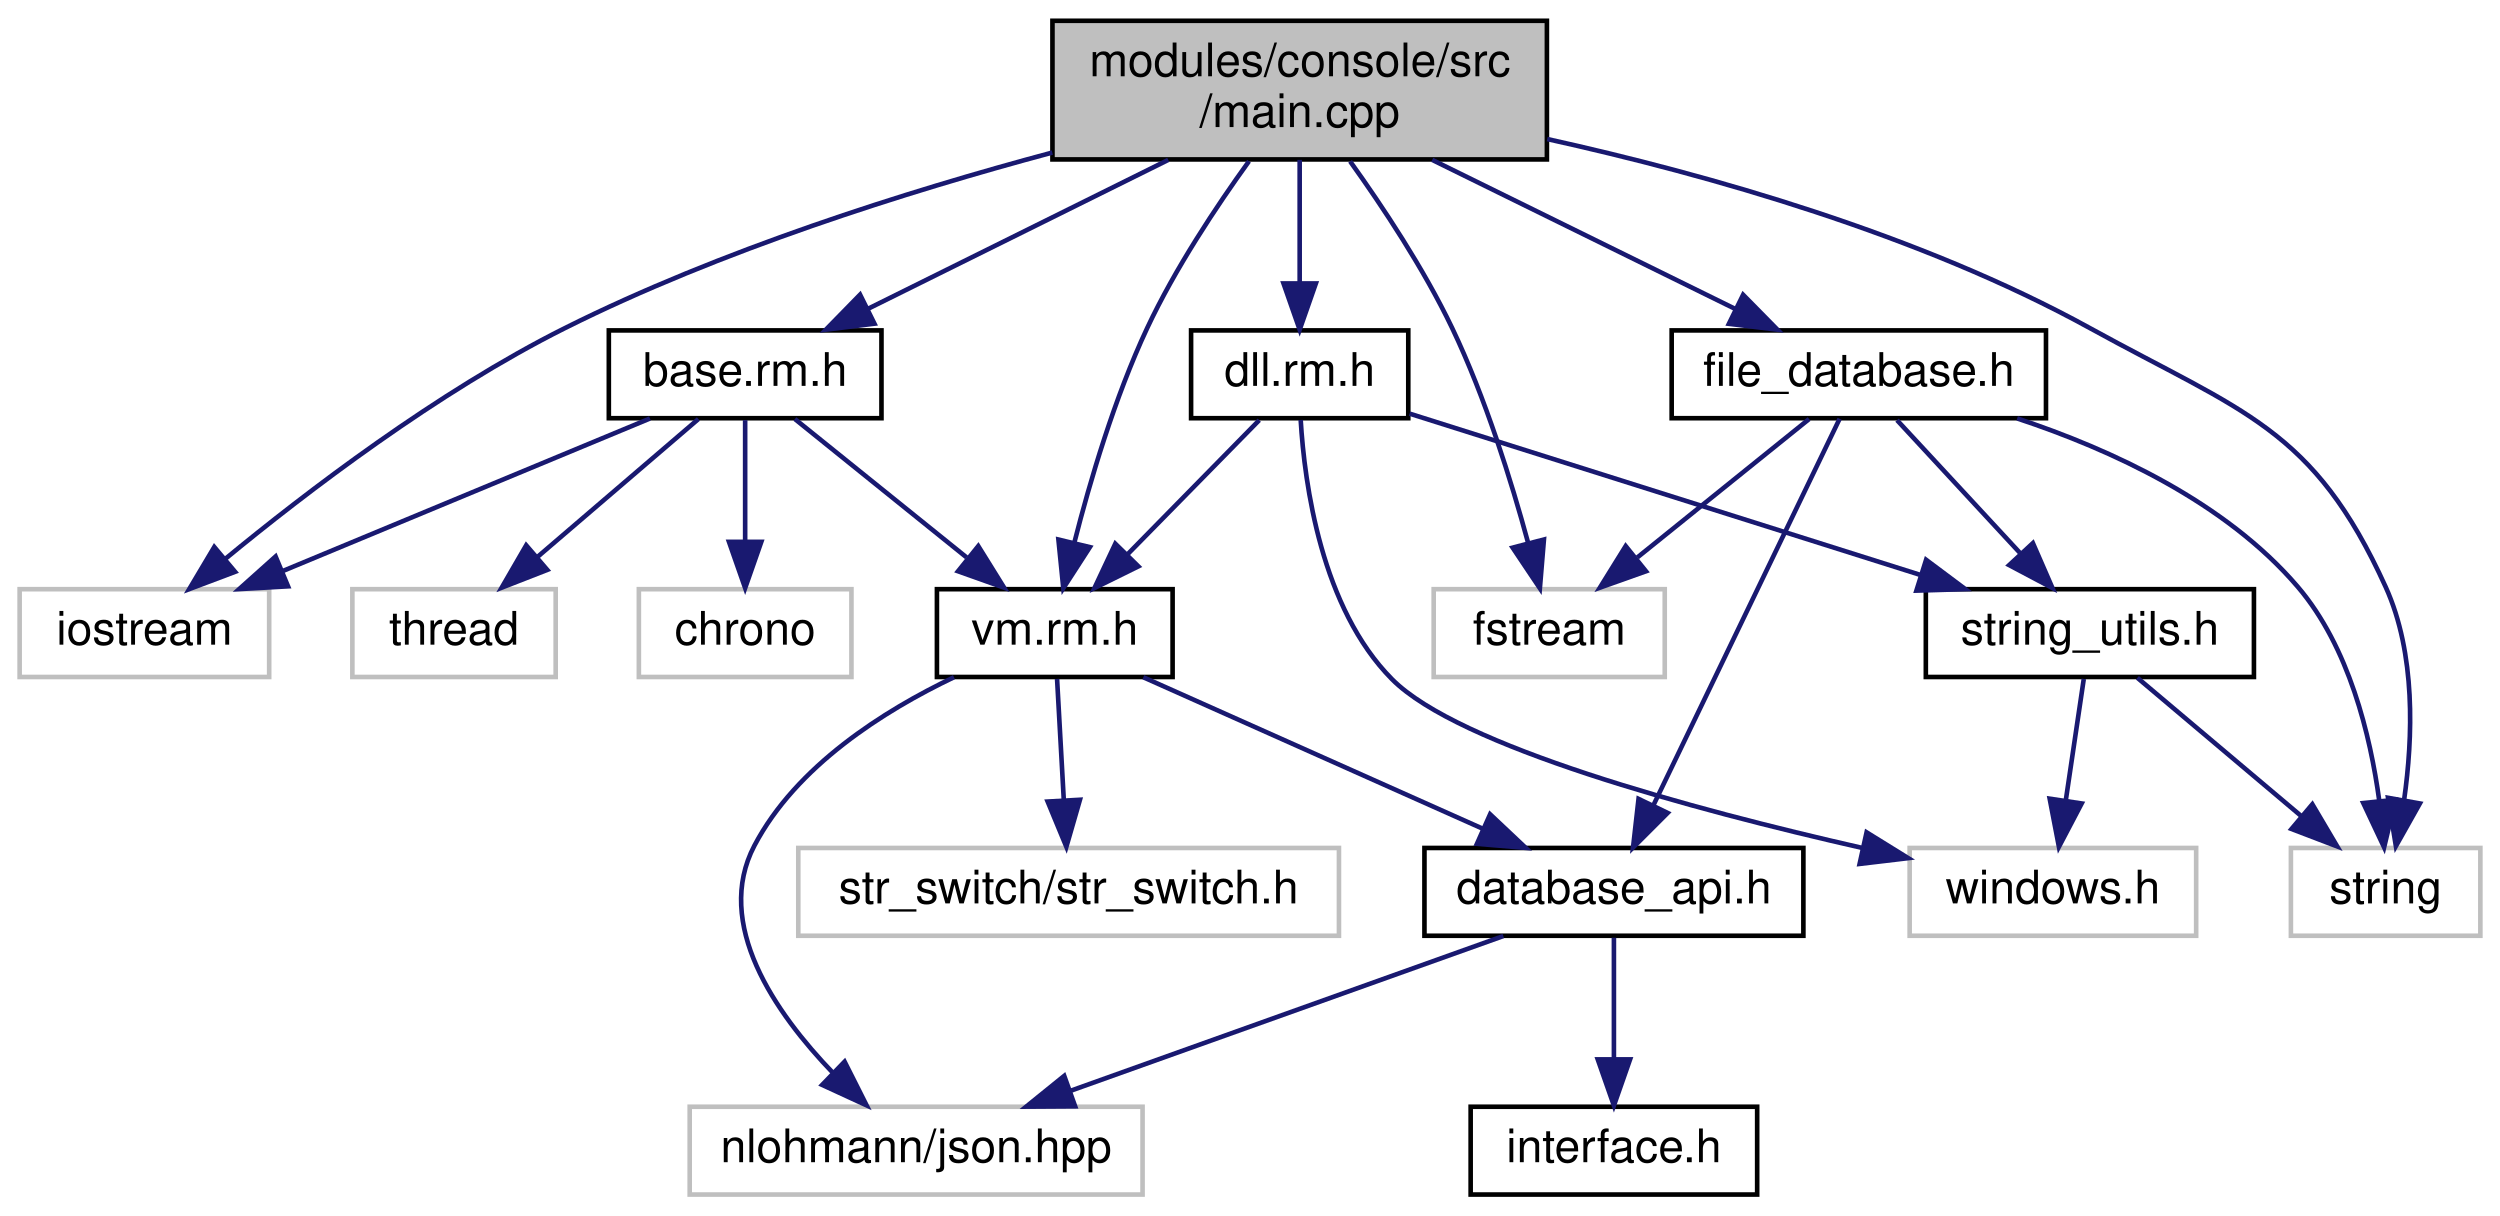
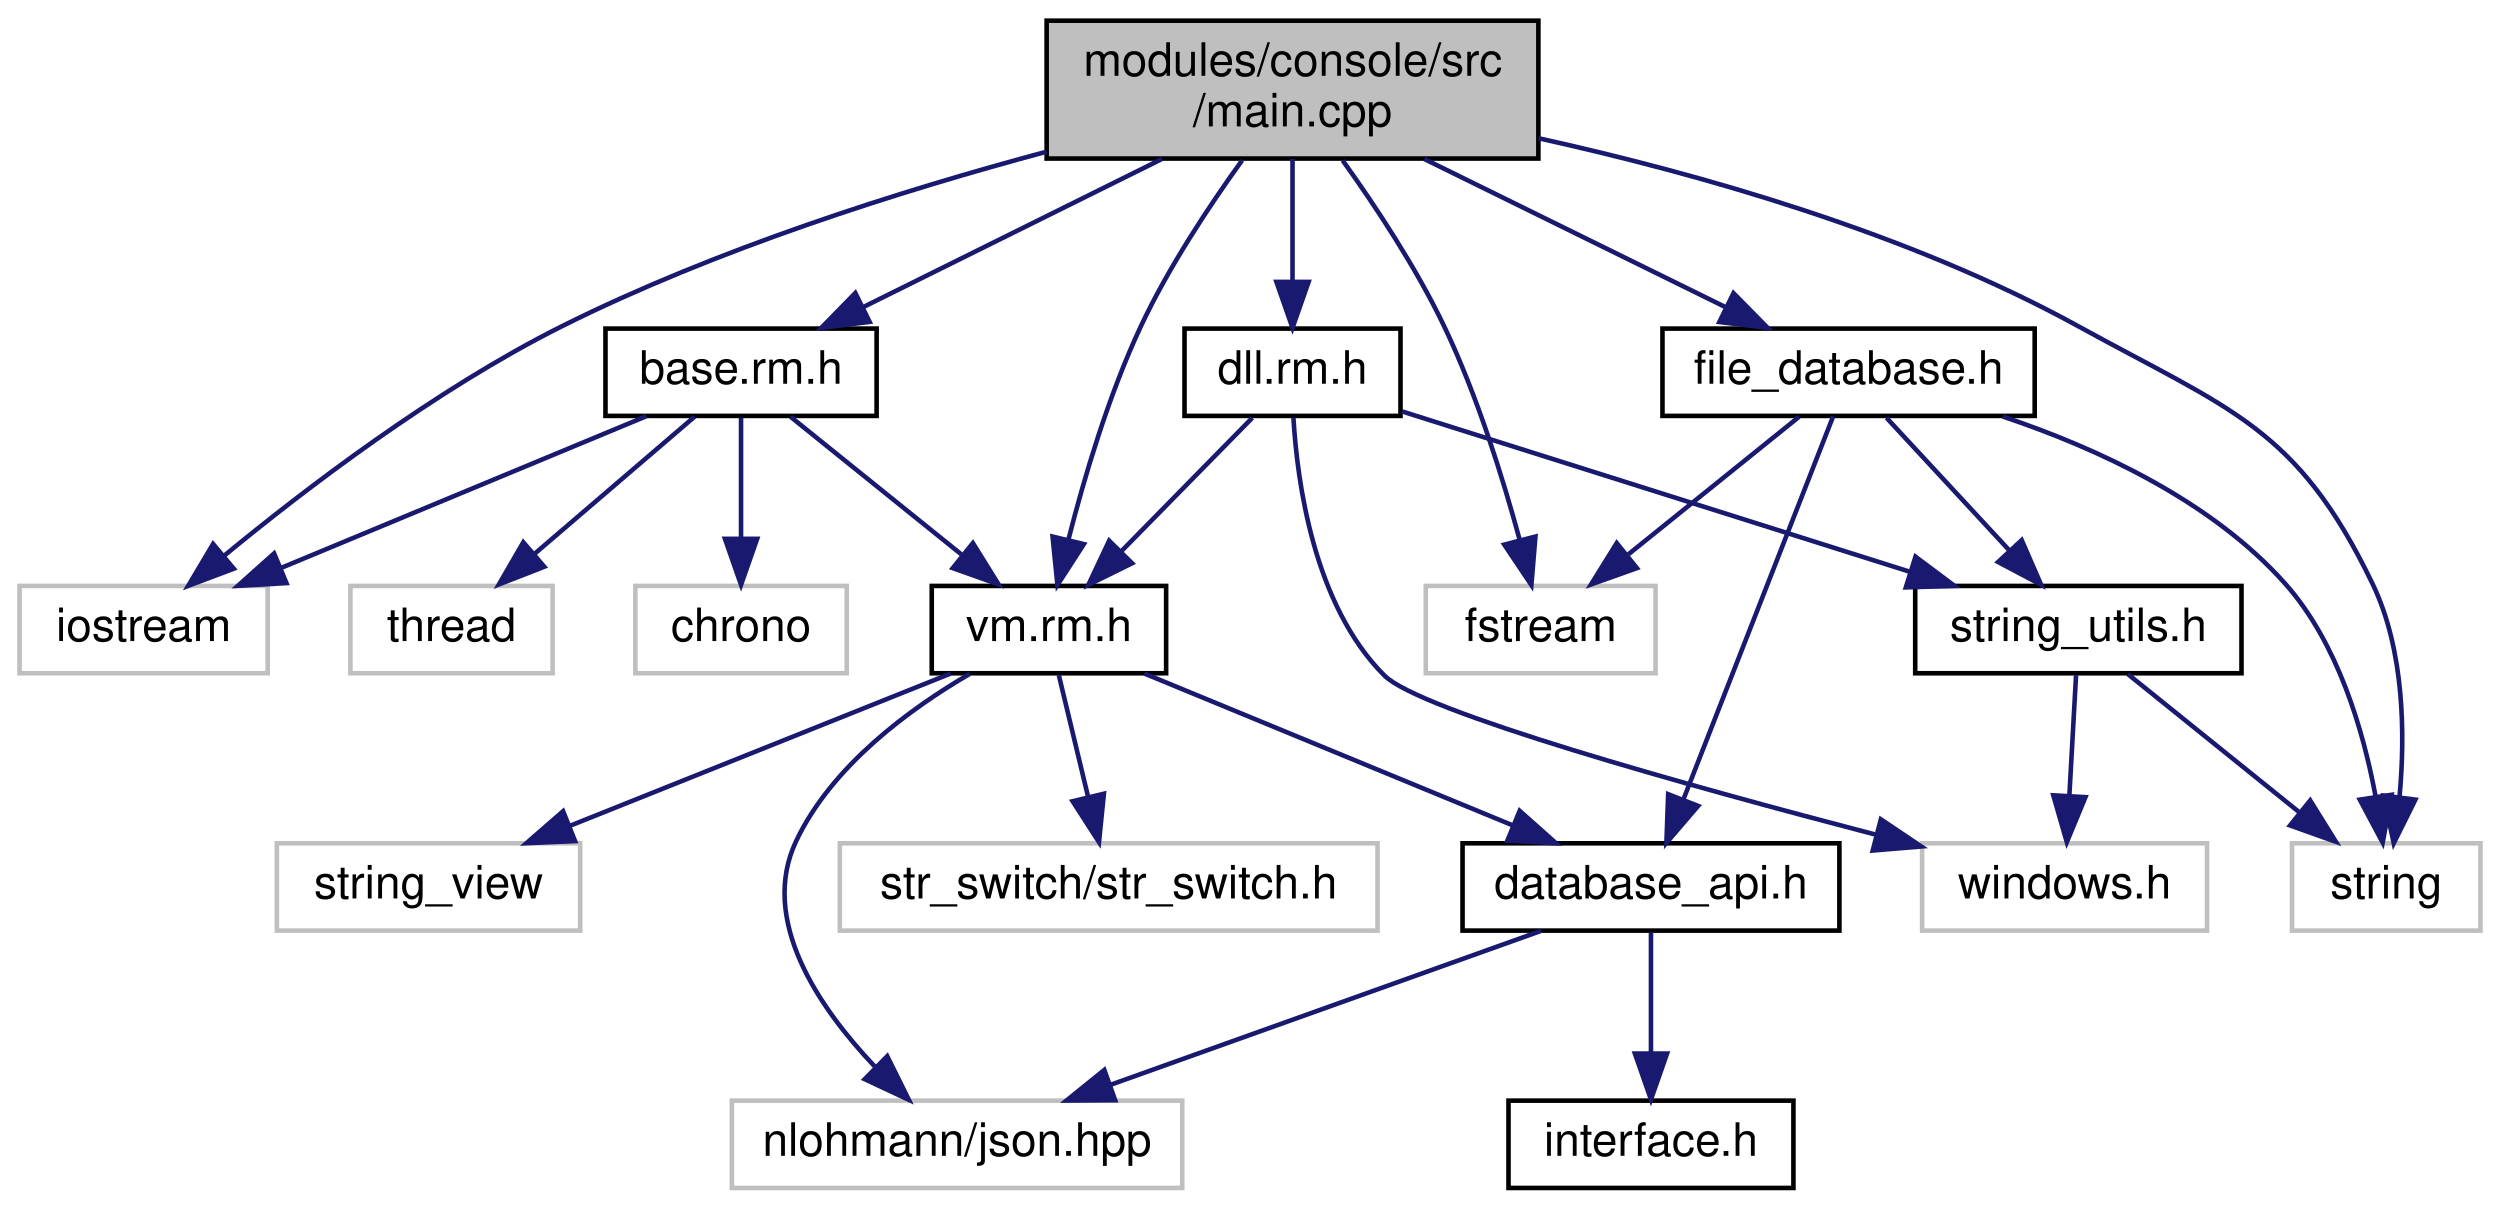
- <svg xmlns="http://www.w3.org/2000/svg" xmlns:xlink="http://www.w3.org/1999/xlink" width="541pt" height="263pt" viewBox="0.00 0.00 540.50 263.00">
+ <svg xmlns="http://www.w3.org/2000/svg" xmlns:xlink="http://www.w3.org/1999/xlink" width="544pt" height="263pt" viewBox="0.00 0.00 543.50 263.00">
  <g id="graph0" class="graph" transform="scale(1 1) rotate(0) translate(4 259)">
    <g id="node1" class="node">
      <g id="a_node1">
        <a xlink:title=" ">
          <polygon fill="#bfbfbf" stroke="black" points="223.5,-224.5 223.5,-254.5 330.5,-254.5 330.5,-224.5 223.5,-224.5" />
          <text text-anchor="start" x="231.5" y="-242.5" font-family="Helvetica,sans-Serif" font-size="10.00">modules/console/src</text>
          <text text-anchor="middle" x="277" y="-231.5" font-family="Helvetica,sans-Serif" font-size="10.00">/main.cpp</text>
        </a>
      </g>
    </g>
    <g id="node2" class="node">
      <g id="a_node2">
        <a xlink:title=" ">
          <polygon fill="none" stroke="#bfbfbf" points="0,-112.5 0,-131.5 54,-131.5 54,-112.5 0,-112.5" />
          <text text-anchor="middle" x="27" y="-119.5" font-family="Helvetica,sans-Serif" font-size="10.00">iostream</text>
        </a>
      </g>
    </g>
    <g id="edge1" class="edge">
      <path fill="none" stroke="midnightblue" d="M223.47,-225.99C191.84,-217.51 151.54,-204.78 118,-188 90.4,-174.19 61.98,-152.46 44.41,-137.98" />
      <polygon fill="midnightblue" stroke="midnightblue" points="46.62,-135.26 36.7,-131.52 42.12,-140.63 46.62,-135.26" />
    </g>
    <g id="node3" class="node">
      <g id="a_node3">
        <a xlink:title=" ">
          <polygon fill="none" stroke="#bfbfbf" points="306,-112.5 306,-131.5 356,-131.5 356,-112.5 306,-112.5" />
          <text text-anchor="middle" x="331" y="-119.5" font-family="Helvetica,sans-Serif" font-size="10.00">fstream</text>
        </a>
      </g>
    </g>
    <g id="edge2" class="edge">
      <path fill="none" stroke="midnightblue" d="M287.91,-224.09C294.93,-214.3 303.86,-200.85 310,-188 317.19,-172.95 322.82,-154.82 326.43,-141.54" />
      <polygon fill="midnightblue" stroke="midnightblue" points="329.86,-142.25 328.98,-131.69 323.08,-140.49 329.86,-142.25" />
    </g>
    <g id="node4" class="node">
      <g id="a_node4">
        <a xlink:title=" ">
-           <polygon fill="none" stroke="#bfbfbf" points="491.5,-56.5 491.5,-75.5 532.5,-75.5 532.5,-56.5 491.5,-56.5" />
-           <text text-anchor="middle" x="512" y="-63.5" font-family="Helvetica,sans-Serif" font-size="10.00">string</text>
+           <polygon fill="none" stroke="#bfbfbf" points="494.5,-56.5 494.5,-75.5 535.5,-75.5 535.5,-56.5 494.5,-56.5" />
+           <text text-anchor="middle" x="515" y="-63.5" font-family="Helvetica,sans-Serif" font-size="10.00">string</text>
        </a>
      </g>
    </g>
    <g id="edge3" class="edge">
-       <path fill="none" stroke="midnightblue" d="M330.57,-228.91C365.5,-221.18 411.25,-208.22 448,-188 481.11,-169.78 496.38,-166.42 512,-132 518.56,-117.55 517.91,-99.36 516,-85.9" />
-       <polygon fill="midnightblue" stroke="midnightblue" points="519.41,-85.13 514.22,-75.89 512.52,-86.35 519.41,-85.13" />
+       <path fill="none" stroke="midnightblue" d="M330.57,-228.91C365.5,-221.18 411.25,-208.22 448,-188 481.11,-169.78 495.59,-166.05 512,-132 518.97,-117.53 519.13,-99.08 517.88,-85.54" />
+       <polygon fill="midnightblue" stroke="midnightblue" points="521.34,-85 516.63,-75.51 514.4,-85.87 521.34,-85" />
    </g>
    <g id="node5" class="node">
      <g id="a_node5">
        <a xlink:href="vm_8rm_8h.html" target="_top" xlink:title=" ">
          <polygon fill="none" stroke="black" points="198.5,-112.5 198.5,-131.5 249.5,-131.5 249.5,-112.5 198.5,-112.5" />
          <text text-anchor="middle" x="224" y="-119.5" font-family="Helvetica,sans-Serif" font-size="10.00">vm.rm.h</text>
        </a>
      </g>
    </g>
    <g id="edge4" class="edge">
      <path fill="none" stroke="midnightblue" d="M266.03,-224.11C258.98,-214.34 250.05,-200.9 244,-188 236.95,-172.97 231.61,-154.84 228.23,-141.55" />
      <polygon fill="midnightblue" stroke="midnightblue" points="231.6,-140.6 225.85,-131.7 224.79,-142.24 231.6,-140.6" />
    </g>
-     <g id="node10" class="node">
-       <g id="a_node10">
+     <g id="node11" class="node">
+       <g id="a_node11">
        <a xlink:href="base_8rm_8h.html" target="_top" xlink:title=" ">
          <polygon fill="none" stroke="black" points="127.5,-168.5 127.5,-187.5 186.5,-187.5 186.5,-168.5 127.5,-168.5" />
          <text text-anchor="middle" x="157" y="-175.5" font-family="Helvetica,sans-Serif" font-size="10.00">base.rm.h</text>
        </a>
      </g>
    </g>
-     <g id="edge10" class="edge">
+     <g id="edge11" class="edge">
      <path fill="none" stroke="midnightblue" d="M248.56,-224.4C228.88,-214.64 202.86,-201.74 183.59,-192.18" />
      <polygon fill="midnightblue" stroke="midnightblue" points="184.98,-188.96 174.46,-187.66 181.87,-195.24 184.98,-188.96" />
    </g>
-     <g id="node13" class="node">
-       <g id="a_node13">
+     <g id="node14" class="node">
+       <g id="a_node14">
        <a xlink:href="dll_8rm_8h.html" target="_top" xlink:title=" ">
          <polygon fill="none" stroke="black" points="253.5,-168.5 253.5,-187.5 300.5,-187.5 300.5,-168.5 253.5,-168.5" />
          <text text-anchor="middle" x="277" y="-175.5" font-family="Helvetica,sans-Serif" font-size="10.00">dll.rm.h</text>
        </a>
      </g>
    </g>
-     <g id="edge15" class="edge">
+     <g id="edge16" class="edge">
      <path fill="none" stroke="midnightblue" d="M277,-224.4C277,-216.47 277,-206.46 277,-197.86" />
      <polygon fill="midnightblue" stroke="midnightblue" points="280.5,-197.66 277,-187.66 273.5,-197.66 280.5,-197.66" />
    </g>
-     <g id="node16" class="node">
-       <g id="a_node16">
+     <g id="node17" class="node">
+       <g id="a_node17">
        <a xlink:href="file__database_8h.html" target="_top" xlink:title=" ">
          <polygon fill="none" stroke="black" points="357.5,-168.5 357.5,-187.5 438.5,-187.5 438.5,-168.5 357.5,-168.5" />
          <text text-anchor="middle" x="398" y="-175.5" font-family="Helvetica,sans-Serif" font-size="10.00">file_database.h</text>
        </a>
      </g>
    </g>
-     <g id="edge21" class="edge">
+     <g id="edge22" class="edge">
      <path fill="none" stroke="midnightblue" d="M305.68,-224.4C325.52,-214.64 351.76,-201.74 371.19,-192.18" />
      <polygon fill="midnightblue" stroke="midnightblue" points="372.96,-195.21 380.39,-187.66 369.88,-188.93 372.96,-195.21" />
    </g>
    <g id="node6" class="node">
      <g id="a_node6">
        <a xlink:href="database__api_8h.html" target="_top" xlink:title=" ">
-           <polygon fill="none" stroke="black" points="304,-56.5 304,-75.5 386,-75.5 386,-56.5 304,-56.5" />
-           <text text-anchor="middle" x="345" y="-63.5" font-family="Helvetica,sans-Serif" font-size="10.00">database_api.h</text>
+           <polygon fill="none" stroke="black" points="314,-56.5 314,-75.5 396,-75.5 396,-56.5 314,-56.5" />
+           <text text-anchor="middle" x="355" y="-63.5" font-family="Helvetica,sans-Serif" font-size="10.00">database_api.h</text>
        </a>
      </g>
    </g>
    <g id="edge5" class="edge">
-       <path fill="none" stroke="midnightblue" d="M243.17,-112.44C262.91,-103.64 293.89,-89.81 316.49,-79.72" />
-       <polygon fill="midnightblue" stroke="midnightblue" points="318.21,-82.79 325.92,-75.52 315.36,-76.4 318.21,-82.79" />
+       <path fill="none" stroke="midnightblue" d="M244.76,-112.44C266.32,-103.56 300.26,-89.56 324.79,-79.45" />
+       <polygon fill="midnightblue" stroke="midnightblue" points="326.43,-82.56 334.34,-75.52 323.76,-76.09 326.43,-82.56" />
    </g>
    <g id="node8" class="node">
      <g id="a_node8">
        <a xlink:title=" ">
-           <polygon fill="none" stroke="#bfbfbf" points="145,-0.5 145,-19.5 243,-19.5 243,-0.5 145,-0.5" />
-           <text text-anchor="middle" x="194" y="-7.5" font-family="Helvetica,sans-Serif" font-size="10.00">nlohmann/json.hpp</text>
+           <polygon fill="none" stroke="#bfbfbf" points="155,-0.5 155,-19.5 253,-19.5 253,-0.5 155,-0.5" />
+           <text text-anchor="middle" x="204" y="-7.5" font-family="Helvetica,sans-Serif" font-size="10.00">nlohmann/json.hpp</text>
        </a>
      </g>
    </g>
    <g id="edge8" class="edge">
-       <path fill="none" stroke="midnightblue" d="M202.19,-112.45C187.06,-105.22 168.05,-93.26 159,-76 150.15,-59.11 163.41,-39.89 176.07,-26.76" />
-       <polygon fill="midnightblue" stroke="midnightblue" points="178.52,-29.26 183.28,-19.8 173.66,-24.23 178.52,-29.26" />
+       <path fill="none" stroke="midnightblue" d="M206.8,-112.39C193.75,-104.79 176.77,-92.39 169,-76 160.91,-58.93 173.74,-39.96 186.08,-26.95" />
+       <polygon fill="midnightblue" stroke="midnightblue" points="188.81,-29.18 193.51,-19.68 183.91,-24.17 188.81,-29.18" />
    </g>
    <g id="node9" class="node">
      <g id="a_node9">
        <a xlink:title=" ">
-           <polygon fill="none" stroke="#bfbfbf" points="168.5,-56.5 168.5,-75.5 285.5,-75.5 285.5,-56.5 168.5,-56.5" />
-           <text text-anchor="middle" x="227" y="-63.5" font-family="Helvetica,sans-Serif" font-size="10.00">str_switch/str_switch.h</text>
+           <polygon fill="none" stroke="#bfbfbf" points="178.5,-56.5 178.5,-75.5 295.5,-75.5 295.5,-56.5 178.5,-56.5" />
+           <text text-anchor="middle" x="237" y="-63.5" font-family="Helvetica,sans-Serif" font-size="10.00">str_switch/str_switch.h</text>
        </a>
      </g>
    </g>
    <g id="edge9" class="edge">
-       <path fill="none" stroke="midnightblue" d="M224.5,-112.08C224.89,-105.01 225.45,-94.86 225.95,-85.99" />
-       <polygon fill="midnightblue" stroke="midnightblue" points="229.45,-85.93 226.51,-75.75 222.46,-85.54 229.45,-85.93" />
+       <path fill="none" stroke="midnightblue" d="M226.15,-112.08C227.87,-104.93 230.35,-94.64 232.5,-85.69" />
+       <polygon fill="midnightblue" stroke="midnightblue" points="235.96,-86.29 234.89,-75.75 229.15,-84.65 235.96,-86.29" />
+     </g>
+     <g id="node10" class="node">
+       <g id="a_node10">
+         <a xlink:title=" ">
+           <polygon fill="none" stroke="#bfbfbf" points="56,-56.5 56,-75.5 122,-75.5 122,-56.5 56,-56.5" />
+           <text text-anchor="middle" x="89" y="-63.5" font-family="Helvetica,sans-Serif" font-size="10.00">string_view</text>
+         </a>
+       </g>
+     </g>
+     <g id="edge10" class="edge">
+       <path fill="none" stroke="midnightblue" d="M202.61,-112.44C180.29,-103.52 145.1,-89.44 119.79,-79.32" />
+       <polygon fill="midnightblue" stroke="midnightblue" points="120.88,-75.98 110.29,-75.52 118.28,-82.48 120.88,-75.98" />
    </g>
    <g id="node7" class="node">
      <g id="a_node7">
        <a xlink:href="interface_8h.html" target="_top" xlink:title=" ">
-           <polygon fill="none" stroke="black" points="314,-0.5 314,-19.5 376,-19.5 376,-0.5 314,-0.5" />
-           <text text-anchor="middle" x="345" y="-7.5" font-family="Helvetica,sans-Serif" font-size="10.00">interface.h</text>
+           <polygon fill="none" stroke="black" points="324,-0.5 324,-19.5 386,-19.5 386,-0.5 324,-0.5" />
+           <text text-anchor="middle" x="355" y="-7.5" font-family="Helvetica,sans-Serif" font-size="10.00">interface.h</text>
        </a>
      </g>
    </g>
    <g id="edge6" class="edge">
-       <path fill="none" stroke="midnightblue" d="M345,-56.08C345,-49.01 345,-38.86 345,-29.99" />
-       <polygon fill="midnightblue" stroke="midnightblue" points="348.5,-29.75 345,-19.75 341.5,-29.75 348.5,-29.75" />
+       <path fill="none" stroke="midnightblue" d="M355,-56.08C355,-49.01 355,-38.86 355,-29.99" />
+       <polygon fill="midnightblue" stroke="midnightblue" points="358.5,-29.75 355,-19.75 351.5,-29.75 358.5,-29.75" />
    </g>
    <g id="edge7" class="edge">
-       <path fill="none" stroke="midnightblue" d="M321.07,-56.44C295.78,-47.4 255.7,-33.06 227.32,-22.92" />
-       <polygon fill="midnightblue" stroke="midnightblue" points="228.41,-19.59 217.81,-19.52 226.05,-26.18 228.41,-19.59" />
-     </g>
-     <g id="edge11" class="edge">
+       <path fill="none" stroke="midnightblue" d="M331.07,-56.44C305.78,-47.4 265.7,-33.06 237.32,-22.92" />
+       <polygon fill="midnightblue" stroke="midnightblue" points="238.41,-19.59 227.81,-19.52 236.05,-26.18 238.41,-19.59" />
+     </g>
+     <g id="edge12" class="edge">
      <path fill="none" stroke="midnightblue" d="M136.4,-168.44C115.01,-159.56 81.32,-145.56 56.98,-135.45" />
      <polygon fill="midnightblue" stroke="midnightblue" points="58.08,-132.12 47.5,-131.52 55.39,-138.58 58.08,-132.12" />
    </g>
-     <g id="edge14" class="edge">
+     <g id="edge15" class="edge">
      <path fill="none" stroke="midnightblue" d="M167.76,-168.32C177.77,-160.26 192.89,-148.08 204.93,-138.37" />
      <polygon fill="midnightblue" stroke="midnightblue" points="207.45,-140.83 213.04,-131.83 203.06,-135.38 207.45,-140.83" />
    </g>
-     <g id="node11" class="node">
-       <g id="a_node11">
+     <g id="node12" class="node">
+       <g id="a_node12">
        <a xlink:title=" ">
          <polygon fill="none" stroke="#bfbfbf" points="134,-112.5 134,-131.5 180,-131.5 180,-112.5 134,-112.5" />
          <text text-anchor="middle" x="157" y="-119.5" font-family="Helvetica,sans-Serif" font-size="10.00">chrono</text>
        </a>
      </g>
    </g>
-     <g id="edge12" class="edge">
+     <g id="edge13" class="edge">
      <path fill="none" stroke="midnightblue" d="M157,-168.08C157,-161.01 157,-150.86 157,-141.99" />
      <polygon fill="midnightblue" stroke="midnightblue" points="160.5,-141.75 157,-131.75 153.5,-141.75 160.5,-141.75" />
    </g>
-     <g id="node12" class="node">
-       <g id="a_node12">
+     <g id="node13" class="node">
+       <g id="a_node13">
        <a xlink:title=" ">
          <polygon fill="none" stroke="#bfbfbf" points="72,-112.5 72,-131.5 116,-131.5 116,-112.5 72,-112.5" />
          <text text-anchor="middle" x="94" y="-119.5" font-family="Helvetica,sans-Serif" font-size="10.00">thread</text>
        </a>
      </g>
    </g>
-     <g id="edge13" class="edge">
+     <g id="edge14" class="edge">
      <path fill="none" stroke="midnightblue" d="M146.88,-168.32C137.47,-160.26 123.26,-148.08 111.93,-138.37" />
      <polygon fill="midnightblue" stroke="midnightblue" points="114.18,-135.68 104.31,-131.83 109.62,-141 114.18,-135.68" />
    </g>
-     <g id="edge16" class="edge">
+     <g id="edge17" class="edge">
      <path fill="none" stroke="midnightblue" d="M268.25,-168.08C260.53,-160.22 249.1,-148.57 239.78,-139.08" />
      <polygon fill="midnightblue" stroke="midnightblue" points="242.09,-136.44 232.59,-131.75 237.1,-141.34 242.09,-136.44" />
    </g>
-     <g id="node14" class="node">
-       <g id="a_node14">
-         <a xlink:title=" ">
-           <polygon fill="none" stroke="#bfbfbf" points="409,-56.5 409,-75.5 471,-75.5 471,-56.5 409,-56.5" />
-           <text text-anchor="middle" x="440" y="-63.5" font-family="Helvetica,sans-Serif" font-size="10.00">windows.h</text>
-         </a>
-       </g>
-     </g>
-     <g id="edge17" class="edge">
-       <path fill="none" stroke="midnightblue" d="M277.22,-168.12C278.05,-154.25 281.69,-127.41 297,-112 311.38,-97.53 361.77,-83.91 398.68,-75.52" />
-       <polygon fill="midnightblue" stroke="midnightblue" points="399.68,-78.88 408.69,-73.3 398.17,-72.05 399.68,-78.88" />
-     </g>
    <g id="node15" class="node">
      <g id="a_node15">
+         <a xlink:title=" ">
+           <polygon fill="none" stroke="#bfbfbf" points="414,-56.5 414,-75.5 476,-75.5 476,-56.5 414,-56.5" />
+           <text text-anchor="middle" x="445" y="-63.5" font-family="Helvetica,sans-Serif" font-size="10.00">windows.h</text>
+         </a>
+       </g>
+     </g>
+     <g id="edge18" class="edge">
+       <path fill="none" stroke="midnightblue" d="M277.2,-168.11C278.01,-154.21 281.61,-127.34 297,-112 304.78,-104.25 363,-88.04 404.05,-77.34" />
+       <polygon fill="midnightblue" stroke="midnightblue" points="405.02,-80.71 413.82,-74.81 403.26,-73.93 405.02,-80.71" />
+     </g>
+     <g id="node16" class="node">
+       <g id="a_node16">
        <a xlink:href="string__utils_8h.html" target="_top" xlink:title=" ">
          <polygon fill="none" stroke="black" points="412.5,-112.5 412.5,-131.5 483.5,-131.5 483.5,-112.5 412.5,-112.5" />
          <text text-anchor="middle" x="448" y="-119.5" font-family="Helvetica,sans-Serif" font-size="10.00">string_utils.h</text>
        </a>
      </g>
    </g>
-     <g id="edge18" class="edge">
+     <g id="edge19" class="edge">
      <path fill="none" stroke="midnightblue" d="M300.78,-169.49C329.39,-160.46 377.74,-145.19 411.18,-134.63" />
      <polygon fill="midnightblue" stroke="midnightblue" points="412.56,-137.86 421.05,-131.51 410.46,-131.19 412.56,-137.86" />
    </g>
-     <g id="edge19" class="edge">
-       <path fill="none" stroke="midnightblue" d="M458.28,-112.32C467.84,-104.26 482.28,-92.08 493.78,-82.37" />
-       <polygon fill="midnightblue" stroke="midnightblue" points="496.14,-84.96 501.53,-75.83 491.63,-79.61 496.14,-84.96" />
-     </g>
    <g id="edge20" class="edge">
-       <path fill="none" stroke="midnightblue" d="M446.68,-112.08C445.62,-104.93 444.09,-94.64 442.77,-85.69" />
-       <polygon fill="midnightblue" stroke="midnightblue" points="446.22,-85.13 441.3,-75.75 439.3,-86.16 446.22,-85.13" />
-     </g>
-     <g id="edge23" class="edge">
+       <path fill="none" stroke="midnightblue" d="M458.76,-112.32C468.77,-104.26 483.89,-92.08 495.93,-82.37" />
+       <polygon fill="midnightblue" stroke="midnightblue" points="498.45,-84.83 504.04,-75.83 494.06,-79.38 498.45,-84.83" />
+     </g>
+     <g id="edge21" class="edge">
+       <path fill="none" stroke="midnightblue" d="M447.5,-112.08C447.11,-105.01 446.55,-94.86 446.05,-85.99" />
+       <polygon fill="midnightblue" stroke="midnightblue" points="449.54,-85.54 445.49,-75.75 442.55,-85.93 449.54,-85.54" />
+     </g>
+     <g id="edge24" class="edge">
      <path fill="none" stroke="midnightblue" d="M387.24,-168.32C377.23,-160.26 362.11,-148.08 350.07,-138.37" />
      <polygon fill="midnightblue" stroke="midnightblue" points="351.94,-135.38 341.96,-131.83 347.55,-140.83 351.94,-135.38" />
    </g>
-     <g id="edge22" class="edge">
-       <path fill="none" stroke="midnightblue" d="M432.27,-168.45C452.59,-161.72 477.36,-150.33 493,-132 504.08,-119.02 508.7,-99.85 510.63,-85.69" />
-       <polygon fill="midnightblue" stroke="midnightblue" points="514.12,-85.93 511.67,-75.63 507.16,-85.22 514.12,-85.93" />
+     <g id="edge23" class="edge">
+       <path fill="none" stroke="midnightblue" d="M431.54,-168.37C451.85,-161.57 476.86,-150.13 493,-132 504.5,-119.08 510.03,-99.91 512.67,-85.73" />
+       <polygon fill="midnightblue" stroke="midnightblue" points="516.16,-86.06 514.22,-75.65 509.24,-85 516.16,-86.06" />
+     </g>
+     <g id="edge26" class="edge">
+       <path fill="none" stroke="midnightblue" d="M394.63,-168.37C387.62,-150.46 371.39,-108.92 362.02,-84.95" />
+       <polygon fill="midnightblue" stroke="midnightblue" points="365.26,-83.63 358.36,-75.59 358.74,-86.18 365.26,-83.63" />
    </g>
    <g id="edge25" class="edge">
-       <path fill="none" stroke="midnightblue" d="M393.84,-168.37C385.17,-150.38 365.02,-108.55 353.49,-84.63" />
-       <polygon fill="midnightblue" stroke="midnightblue" points="356.63,-83.08 349.14,-75.59 350.33,-86.12 356.63,-83.08" />
-     </g>
-     <g id="edge24" class="edge">
      <path fill="none" stroke="midnightblue" d="M406.26,-168.08C413.46,-160.3 424.11,-148.8 432.85,-139.37" />
      <polygon fill="midnightblue" stroke="midnightblue" points="435.67,-141.47 439.9,-131.75 430.53,-136.71 435.67,-141.47" />
    </g>
  </g>
</svg>
